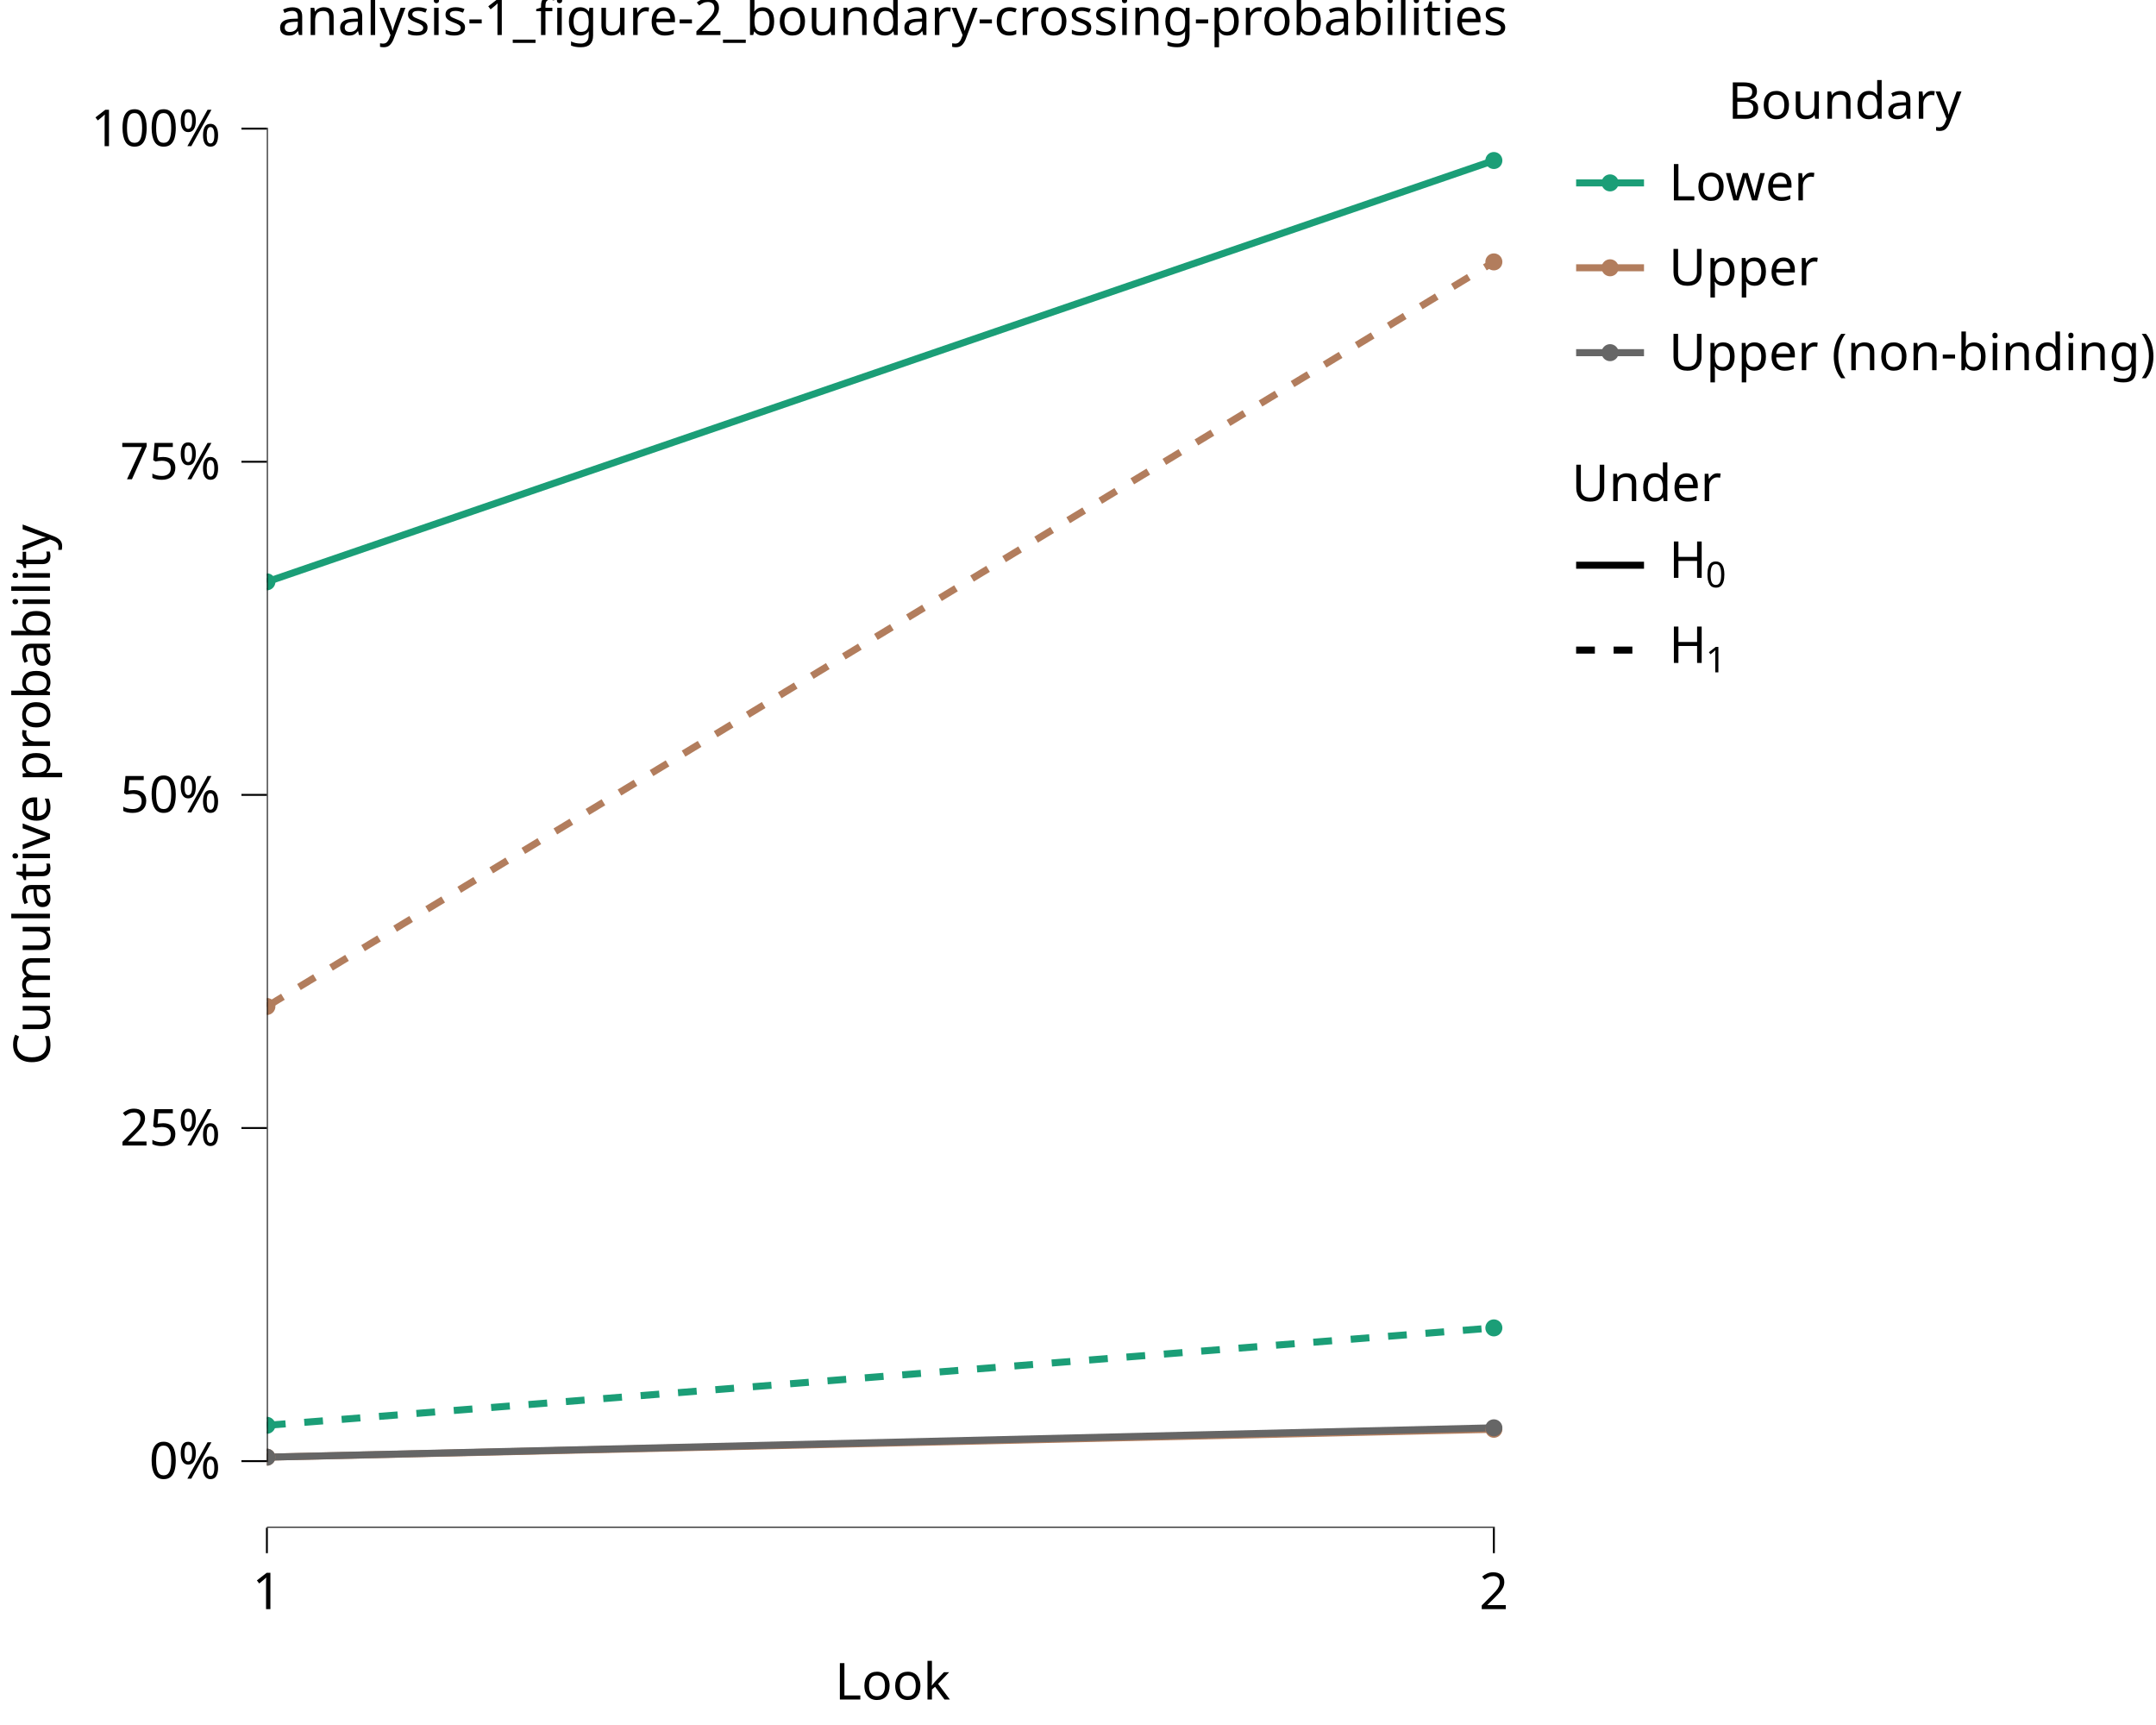
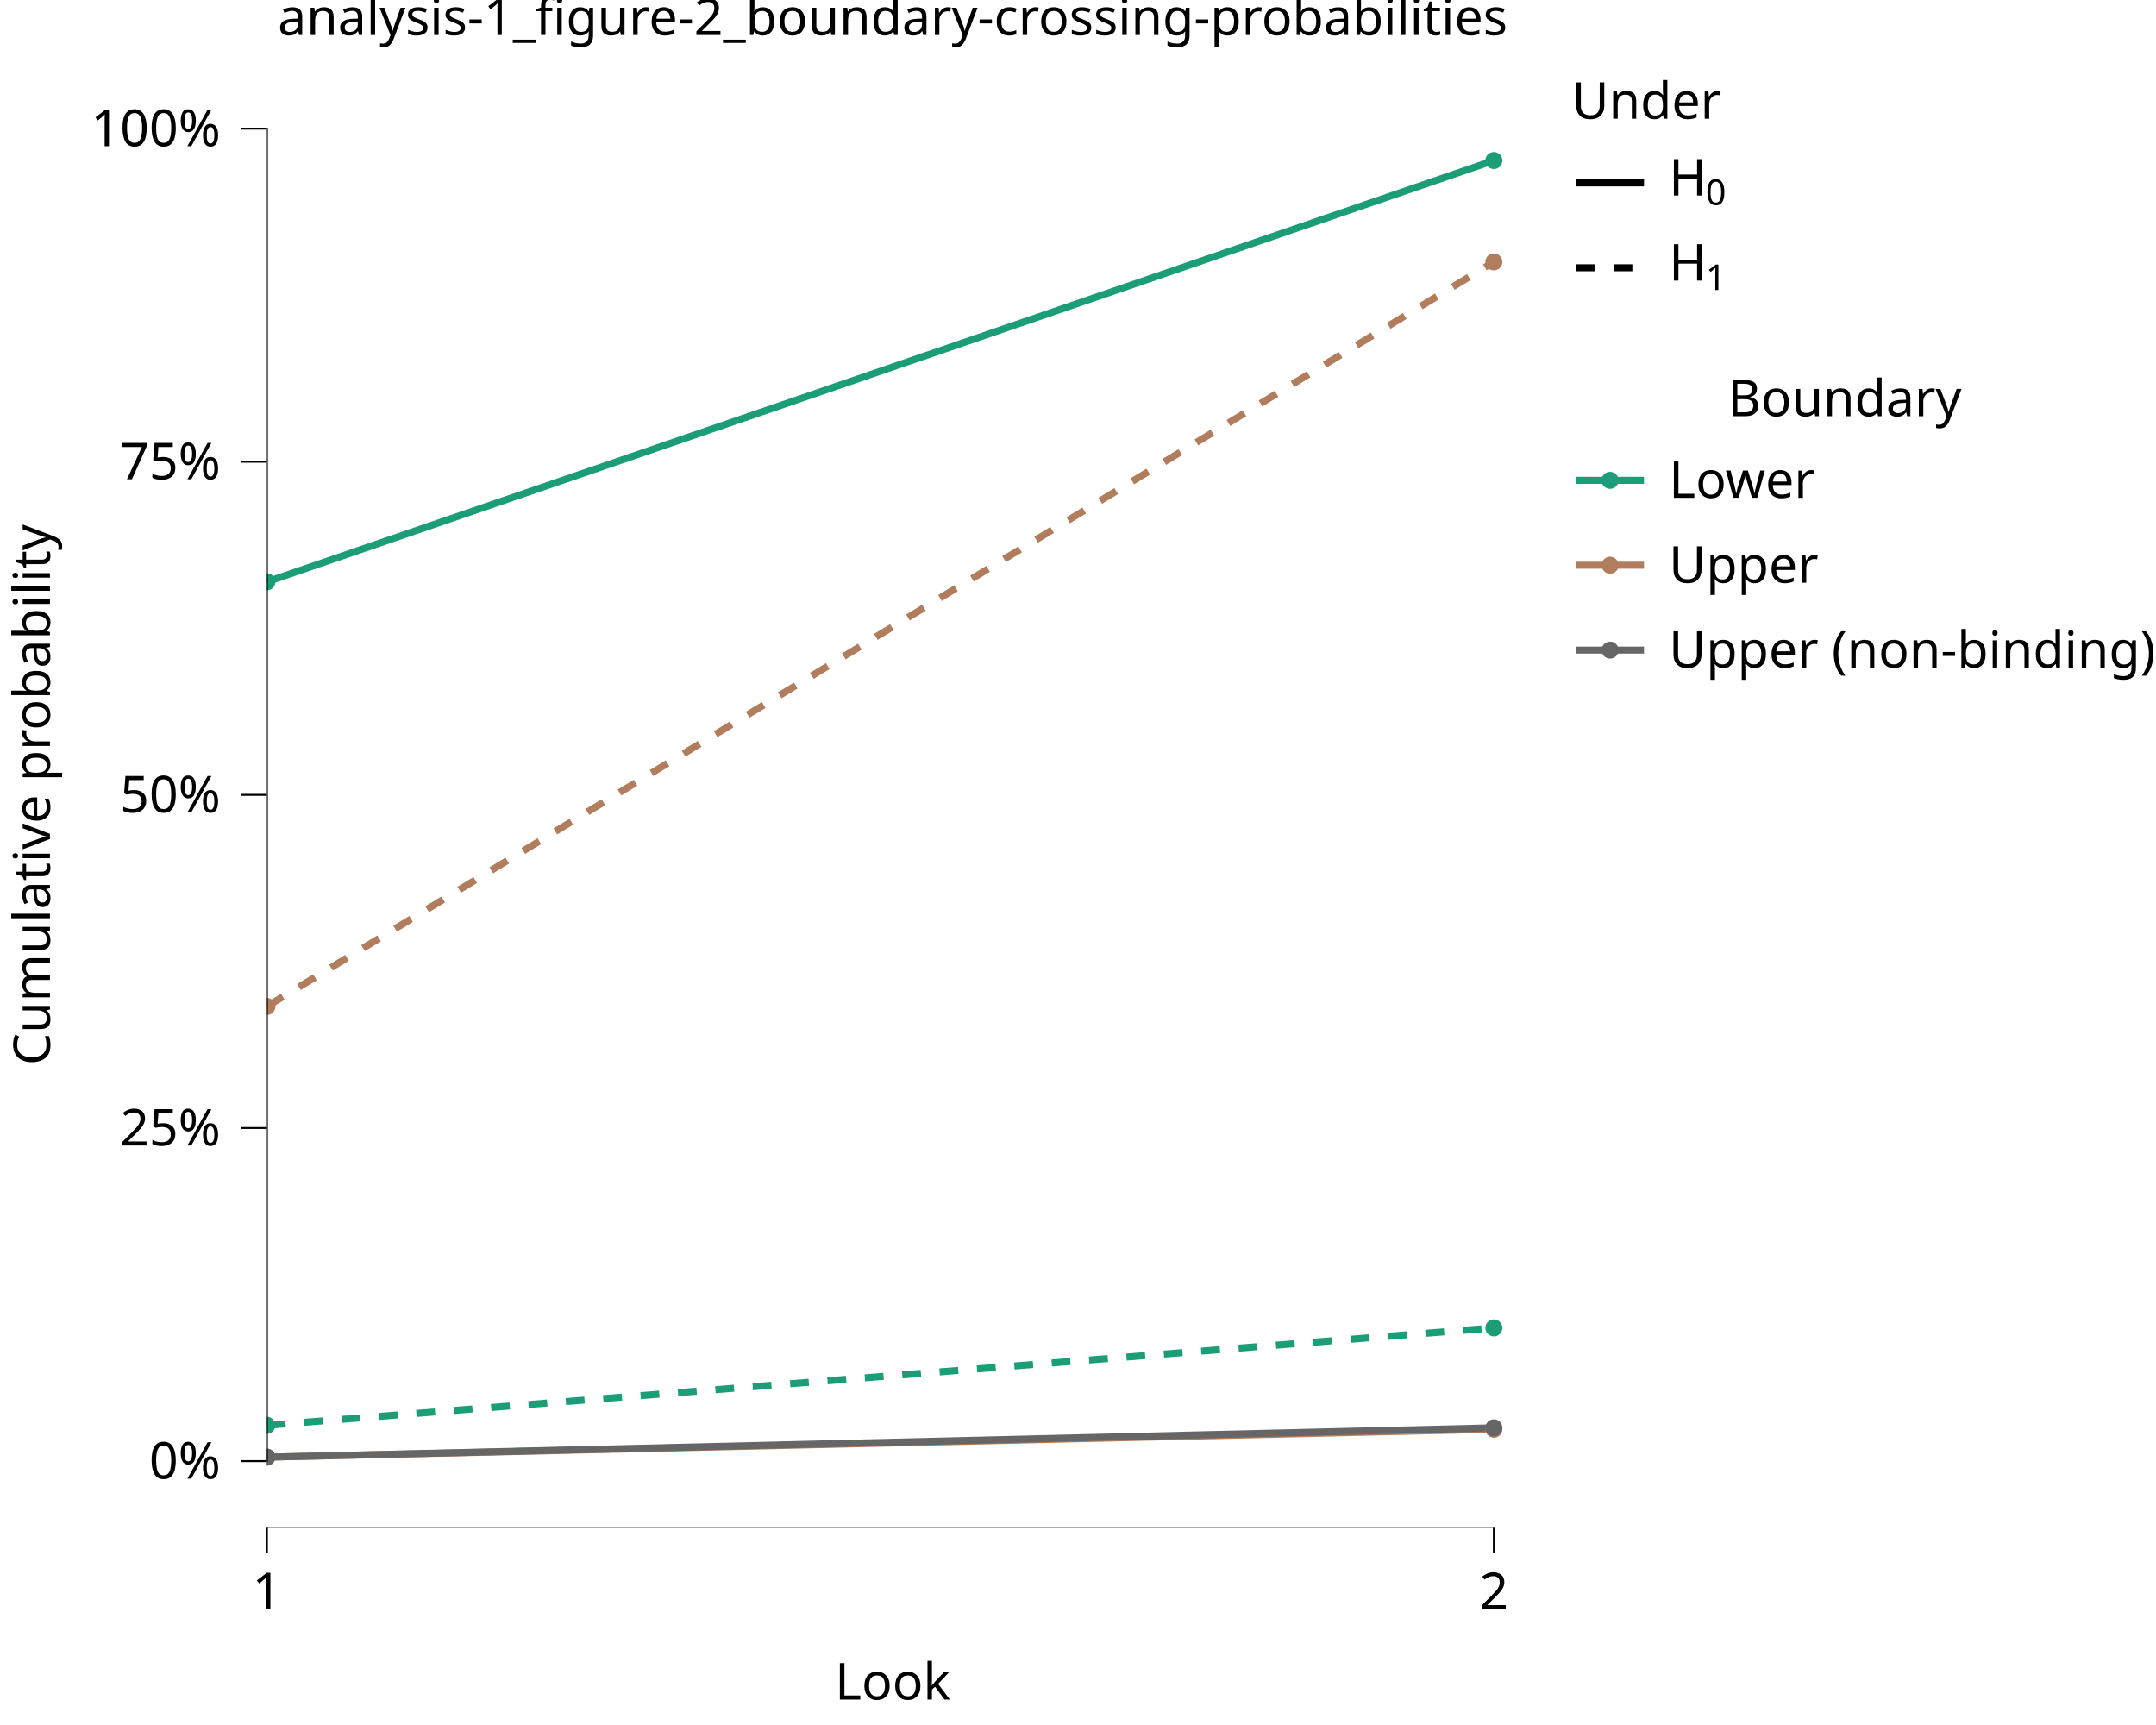
<svg xmlns="http://www.w3.org/2000/svg" class="svglite" data-engine-version="2.0" width="720.00pt" height="576.00pt" viewBox="0 0 720.00 576.00">
  <defs>
    <style type="text/css">
    .svglite line, .svglite polyline, .svglite polygon, .svglite path, .svglite rect, .svglite circle {
      fill: none;
      stroke: #000000;
      stroke-linecap: round;
      stroke-linejoin: round;
      stroke-miterlimit: 10.00;
    }
  </style>
  </defs>
  <rect width="100%" height="100%" style="stroke: none; fill: #FFFFFF;" />
  <defs>
    <clipPath id="cpMC4wMHw3MjAuMDB8MC4wMHw1NzYuMDA=">
      <rect x="0.00" y="0.00" width="720.00" height="576.00" />
    </clipPath>
  </defs>
  <g clip-path="url(#cpMC4wMHw3MjAuMDB8MC4wMHw1NzYuMDA=)">
    <rect x="0.00" y="0.00" width="720.00" height="576.00" style="stroke-width: 10.67; stroke: none;" />
  </g>
  <defs>
    <clipPath id="cpODkuMTN8NTA3LjA3fDIwLjcxfDUxMC4xNA==">
      <rect x="89.13" y="20.71" width="417.94" height="489.43" />
    </clipPath>
  </defs>
  <g clip-path="url(#cpODkuMTN8NTA3LjA3fDIwLjcxfDUxMC4xNA==)">
    <rect x="89.13" y="20.71" width="417.94" height="489.43" style="stroke-width: 10.67; stroke: none;" />
    <polyline points="89.13,194.28 498.88,53.60 " style="stroke-width: 2.35; stroke: #1B9E77; stroke-linecap: butt;" />
    <polyline points="89.13,475.93 498.88,443.40 " style="stroke-width: 2.35; stroke: #1B9E77; stroke-dasharray: 6.26,6.26; stroke-linecap: butt;" />
    <polyline points="89.13,486.57 498.88,477.25 " style="stroke-width: 2.35; stroke: #B27D5D; stroke-linecap: butt;" />
    <polyline points="89.13,336.08 498.88,87.45 " style="stroke-width: 2.35; stroke: #B27D5D; stroke-dasharray: 6.26,6.26; stroke-linecap: butt;" />
    <polyline points="89.13,486.57 498.88,476.77 " style="stroke-width: 2.35; stroke: #666666; stroke-linecap: butt;" />
    <circle cx="89.13" cy="194.28" r="2.49" style="stroke-width: 0.71; stroke: #1B9E77; fill: #1B9E77;" />
    <circle cx="498.88" cy="53.60" r="2.49" style="stroke-width: 0.71; stroke: #1B9E77; fill: #1B9E77;" />
    <circle cx="89.13" cy="475.93" r="2.49" style="stroke-width: 0.71; stroke: #1B9E77; fill: #1B9E77;" />
    <circle cx="498.88" cy="443.40" r="2.49" style="stroke-width: 0.71; stroke: #1B9E77; fill: #1B9E77;" />
    <circle cx="89.13" cy="486.57" r="2.49" style="stroke-width: 0.71; stroke: #B27D5D; fill: #B27D5D;" />
    <circle cx="498.88" cy="477.25" r="2.49" style="stroke-width: 0.71; stroke: #B27D5D; fill: #B27D5D;" />
    <circle cx="89.13" cy="336.08" r="2.49" style="stroke-width: 0.71; stroke: #B27D5D; fill: #B27D5D;" />
    <circle cx="498.88" cy="87.45" r="2.49" style="stroke-width: 0.71; stroke: #B27D5D; fill: #B27D5D;" />
    <circle cx="89.13" cy="486.57" r="2.49" style="stroke-width: 0.71; stroke: #666666; fill: #666666;" />
    <circle cx="498.88" cy="476.77" r="2.49" style="stroke-width: 0.71; stroke: #666666; fill: #666666;" />
    <line x1="88.81" y1="510.14" x2="499.20" y2="510.14" style="stroke-width: 0.64; stroke-linecap: butt;" />
    <line x1="89.13" y1="488.21" x2="89.13" y2="42.64" style="stroke-width: 0.64; stroke-linecap: butt;" />
    <rect x="89.13" y="20.71" width="417.94" height="489.43" style="stroke-width: 0.00; stroke: none;" />
  </g>
  <g clip-path="url(#cpMC4wMHw3MjAuMDB8MC4wMHw1NzYuMDA=)">
    <polyline points="89.13,510.14 89.13,20.71 " style="stroke-width: 0.00; stroke: none; stroke-linecap: butt;" />
    <text x="73.66" y="493.74" text-anchor="end" style="font-size: 17.00px; font-family: sans;" textLength="24.57px" lengthAdjust="spacingAndGlyphs">0%</text>
    <text x="73.66" y="382.51" text-anchor="end" style="font-size: 17.00px; font-family: sans;" textLength="34.03px" lengthAdjust="spacingAndGlyphs">25%</text>
    <text x="73.66" y="271.27" text-anchor="end" style="font-size: 17.00px; font-family: sans;" textLength="34.03px" lengthAdjust="spacingAndGlyphs">50%</text>
    <text x="73.66" y="160.04" text-anchor="end" style="font-size: 17.00px; font-family: sans;" textLength="34.03px" lengthAdjust="spacingAndGlyphs">75%</text>
    <text x="73.66" y="48.80" text-anchor="end" style="font-size: 17.00px; font-family: sans;" textLength="43.48px" lengthAdjust="spacingAndGlyphs">100%</text>
    <polyline points="80.63,487.89 89.13,487.89 " style="stroke-width: 0.64; stroke-linecap: butt;" />
    <polyline points="80.63,376.66 89.13,376.66 " style="stroke-width: 0.64; stroke-linecap: butt;" />
    <polyline points="80.63,265.42 89.13,265.42 " style="stroke-width: 0.64; stroke-linecap: butt;" />
    <polyline points="80.63,154.19 89.13,154.19 " style="stroke-width: 0.64; stroke-linecap: butt;" />
    <polyline points="80.63,42.95 89.13,42.95 " style="stroke-width: 0.64; stroke-linecap: butt;" />
    <polyline points="89.13,510.14 507.07,510.14 " style="stroke-width: 0.00; stroke: none; stroke-linecap: butt;" />
    <polyline points="89.13,518.64 89.13,510.14 " style="stroke-width: 0.64; stroke-linecap: butt;" />
    <polyline points="498.88,518.64 498.88,510.14 " style="stroke-width: 0.64; stroke-linecap: butt;" />
    <text x="89.13" y="537.32" text-anchor="middle" style="font-size: 17.00px; font-family: sans;" textLength="9.46px" lengthAdjust="spacingAndGlyphs">1</text>
    <text x="498.88" y="537.32" text-anchor="middle" style="font-size: 17.00px; font-family: sans;" textLength="9.46px" lengthAdjust="spacingAndGlyphs">2</text>
    <text x="298.10" y="567.49" text-anchor="middle" style="font-size: 17.00px; font-family: sans;" textLength="36.87px" lengthAdjust="spacingAndGlyphs">Look</text>
    <text transform="translate(16.68,265.42) rotate(-90)" text-anchor="middle" style="font-size: 17.00px; font-family: sans;" textLength="167.26px" lengthAdjust="spacingAndGlyphs">Cumulative probability</text>
    <rect x="518.03" y="20.71" width="201.97" height="216.03" style="stroke-width: 0.75; stroke: none;" />
-     <rect x="518.03" y="20.71" width="201.97" height="116.71" style="stroke-width: 10.67; stroke: none;" />
-     <text x="616.03" y="39.65" text-anchor="middle" style="font-size: 17.00px; font-family: sans;" textLength="72.79px" lengthAdjust="spacingAndGlyphs">Boundary</text>
+     <rect x="518.03" y="20.71" width="69.66" height="88.36" style="stroke-width: 10.67; stroke: none;" />
+     <text x="549.87" y="39.65" text-anchor="middle" style="font-size: 17.00px; font-family: sans;" textLength="46.31px" lengthAdjust="spacingAndGlyphs">Under</text>
    <rect x="523.51" y="46.90" width="28.35" height="28.35" style="stroke-width: 10.67; stroke: none;" />
-     <line x1="526.35" y1="61.07" x2="549.02" y2="61.07" style="stroke-width: 2.35; stroke: #1B9E77; stroke-linecap: butt;" />
-     <circle cx="537.69" cy="61.07" r="2.49" style="stroke-width: 0.71; stroke: #1B9E77; fill: #1B9E77;" />
+     <line x1="526.35" y1="61.07" x2="549.02" y2="61.07" style="stroke-width: 2.35; stroke-linecap: butt;" />
    <rect x="523.51" y="75.24" width="28.35" height="28.35" style="stroke-width: 10.67; stroke: none;" />
-     <line x1="526.35" y1="89.42" x2="549.02" y2="89.42" style="stroke-width: 2.35; stroke: #B27D5D; stroke-linecap: butt;" />
-     <circle cx="537.69" cy="89.42" r="2.49" style="stroke-width: 0.71; stroke: #B27D5D; fill: #B27D5D;" />
-     <rect x="523.51" y="103.59" width="28.35" height="28.35" style="stroke-width: 10.67; stroke: none;" />
-     <line x1="526.35" y1="117.76" x2="549.02" y2="117.76" style="stroke-width: 2.35; stroke: #666666; stroke-linecap: butt;" />
-     <circle cx="537.69" cy="117.76" r="2.49" style="stroke-width: 0.71; stroke: #666666; fill: #666666;" />
-     <text x="557.34" y="66.92" style="font-size: 17.00px; font-family: sans;" textLength="46.31px" lengthAdjust="spacingAndGlyphs">Lower</text>
-     <text x="557.34" y="95.26" style="font-size: 17.00px; font-family: sans;" textLength="46.31px" lengthAdjust="spacingAndGlyphs">Upper</text>
-     <text x="557.34" y="123.61" style="font-size: 17.00px; font-family: sans;" textLength="151.20px" lengthAdjust="spacingAndGlyphs">Upper (non-binding)</text>
-     <rect x="518.03" y="148.37" width="69.66" height="88.36" style="stroke-width: 10.67; stroke: none;" />
-     <text x="549.87" y="167.32" text-anchor="middle" style="font-size: 17.00px; font-family: sans;" textLength="46.31px" lengthAdjust="spacingAndGlyphs">Under</text>
+     <line x1="526.35" y1="89.42" x2="549.02" y2="89.42" style="stroke-width: 2.35; stroke-dasharray: 6.26,6.26; stroke-linecap: butt;" />
+     <text x="557.34" y="65.29" style="font-size: 17.00px; font-family: sans;" textLength="12.28px" lengthAdjust="spacingAndGlyphs">H</text>
+     <text x="569.62" y="68.43" style="font-size: 11.90px; font-family: sans;" textLength="6.62px" lengthAdjust="spacingAndGlyphs">0</text>
+     <text x="557.34" y="93.69" style="font-size: 17.00px; font-family: sans;" textLength="12.28px" lengthAdjust="spacingAndGlyphs">H</text>
+     <text x="569.62" y="96.84" style="font-size: 11.90px; font-family: sans;" textLength="6.62px" lengthAdjust="spacingAndGlyphs">1</text>
+     <rect x="518.03" y="120.03" width="201.97" height="116.71" style="stroke-width: 10.67; stroke: none;" />
+     <text x="616.03" y="138.97" text-anchor="middle" style="font-size: 17.00px; font-family: sans;" textLength="72.79px" lengthAdjust="spacingAndGlyphs">Boundary</text>
+     <rect x="523.51" y="146.21" width="28.35" height="28.35" style="stroke-width: 10.67; stroke: none;" />
+     <line x1="526.35" y1="160.39" x2="549.02" y2="160.39" style="stroke-width: 2.35; stroke: #1B9E77; stroke-linecap: butt;" />
+     <circle cx="537.69" cy="160.39" r="2.49" style="stroke-width: 0.71; stroke: #1B9E77; fill: #1B9E77;" />
    <rect x="523.51" y="174.56" width="28.35" height="28.35" style="stroke-width: 10.67; stroke: none;" />
-     <line x1="526.35" y1="188.73" x2="549.02" y2="188.73" style="stroke-width: 2.35; stroke-linecap: butt;" />
+     <line x1="526.35" y1="188.73" x2="549.02" y2="188.73" style="stroke-width: 2.35; stroke: #B27D5D; stroke-linecap: butt;" />
+     <circle cx="537.69" cy="188.73" r="2.49" style="stroke-width: 0.71; stroke: #B27D5D; fill: #B27D5D;" />
    <rect x="523.51" y="202.91" width="28.35" height="28.35" style="stroke-width: 10.67; stroke: none;" />
-     <line x1="526.35" y1="217.08" x2="549.02" y2="217.08" style="stroke-width: 2.35; stroke-dasharray: 6.26,6.26; stroke-linecap: butt;" />
-     <text x="557.34" y="192.95" style="font-size: 17.00px; font-family: sans;" textLength="12.28px" lengthAdjust="spacingAndGlyphs">H</text>
-     <text x="569.62" y="196.10" style="font-size: 11.90px; font-family: sans;" textLength="6.62px" lengthAdjust="spacingAndGlyphs">0</text>
-     <text x="557.34" y="221.36" style="font-size: 17.00px; font-family: sans;" textLength="12.28px" lengthAdjust="spacingAndGlyphs">H</text>
-     <text x="569.62" y="224.50" style="font-size: 11.90px; font-family: sans;" textLength="6.62px" lengthAdjust="spacingAndGlyphs">1</text>
+     <line x1="526.35" y1="217.08" x2="549.02" y2="217.08" style="stroke-width: 2.35; stroke: #666666; stroke-linecap: butt;" />
+     <circle cx="537.69" cy="217.08" r="2.49" style="stroke-width: 0.71; stroke: #666666; fill: #666666;" />
+     <text x="557.34" y="166.24" style="font-size: 17.00px; font-family: sans;" textLength="46.31px" lengthAdjust="spacingAndGlyphs">Lower</text>
+     <text x="557.34" y="194.58" style="font-size: 17.00px; font-family: sans;" textLength="46.31px" lengthAdjust="spacingAndGlyphs">Upper</text>
+     <text x="557.34" y="222.93" style="font-size: 17.00px; font-family: sans;" textLength="151.20px" lengthAdjust="spacingAndGlyphs">Upper (non-binding)</text>
    <text x="298.10" y="11.70" text-anchor="middle" style="font-size: 17.00px; font-family: sans;" textLength="389.36px" lengthAdjust="spacingAndGlyphs">analysis-1_figure-2_boundary-crossing-probabilities</text>
  </g>
</svg>
